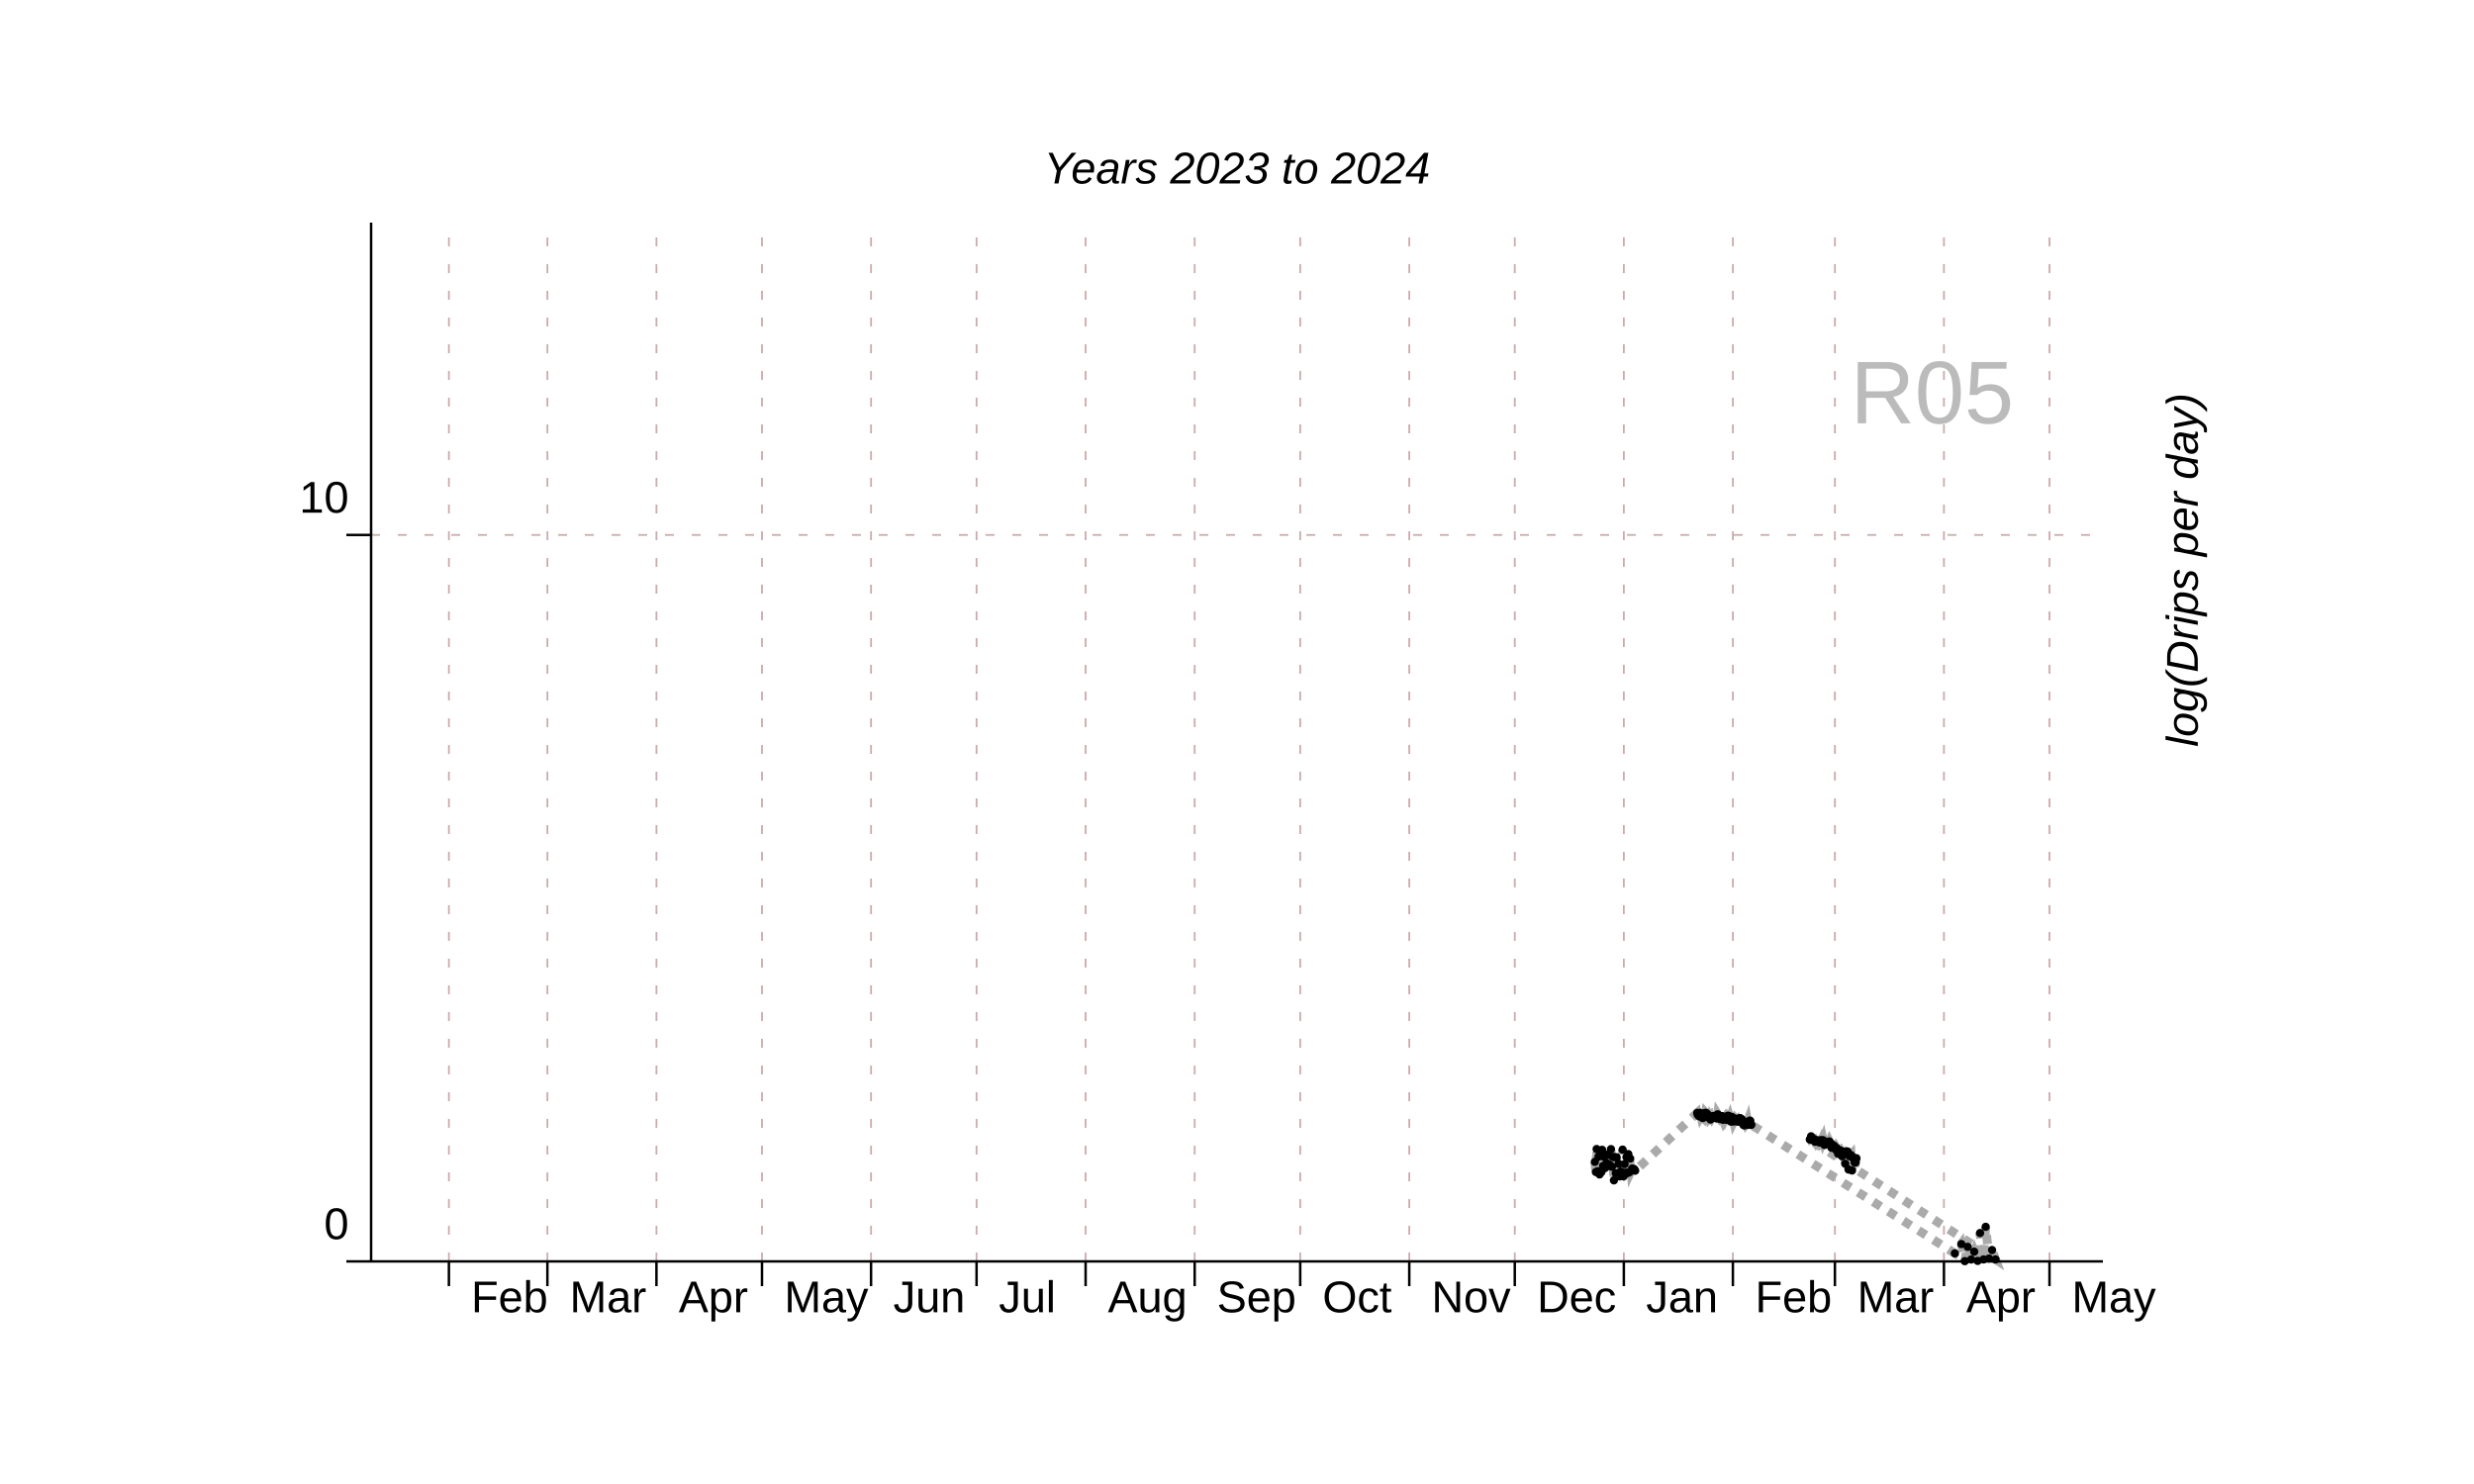
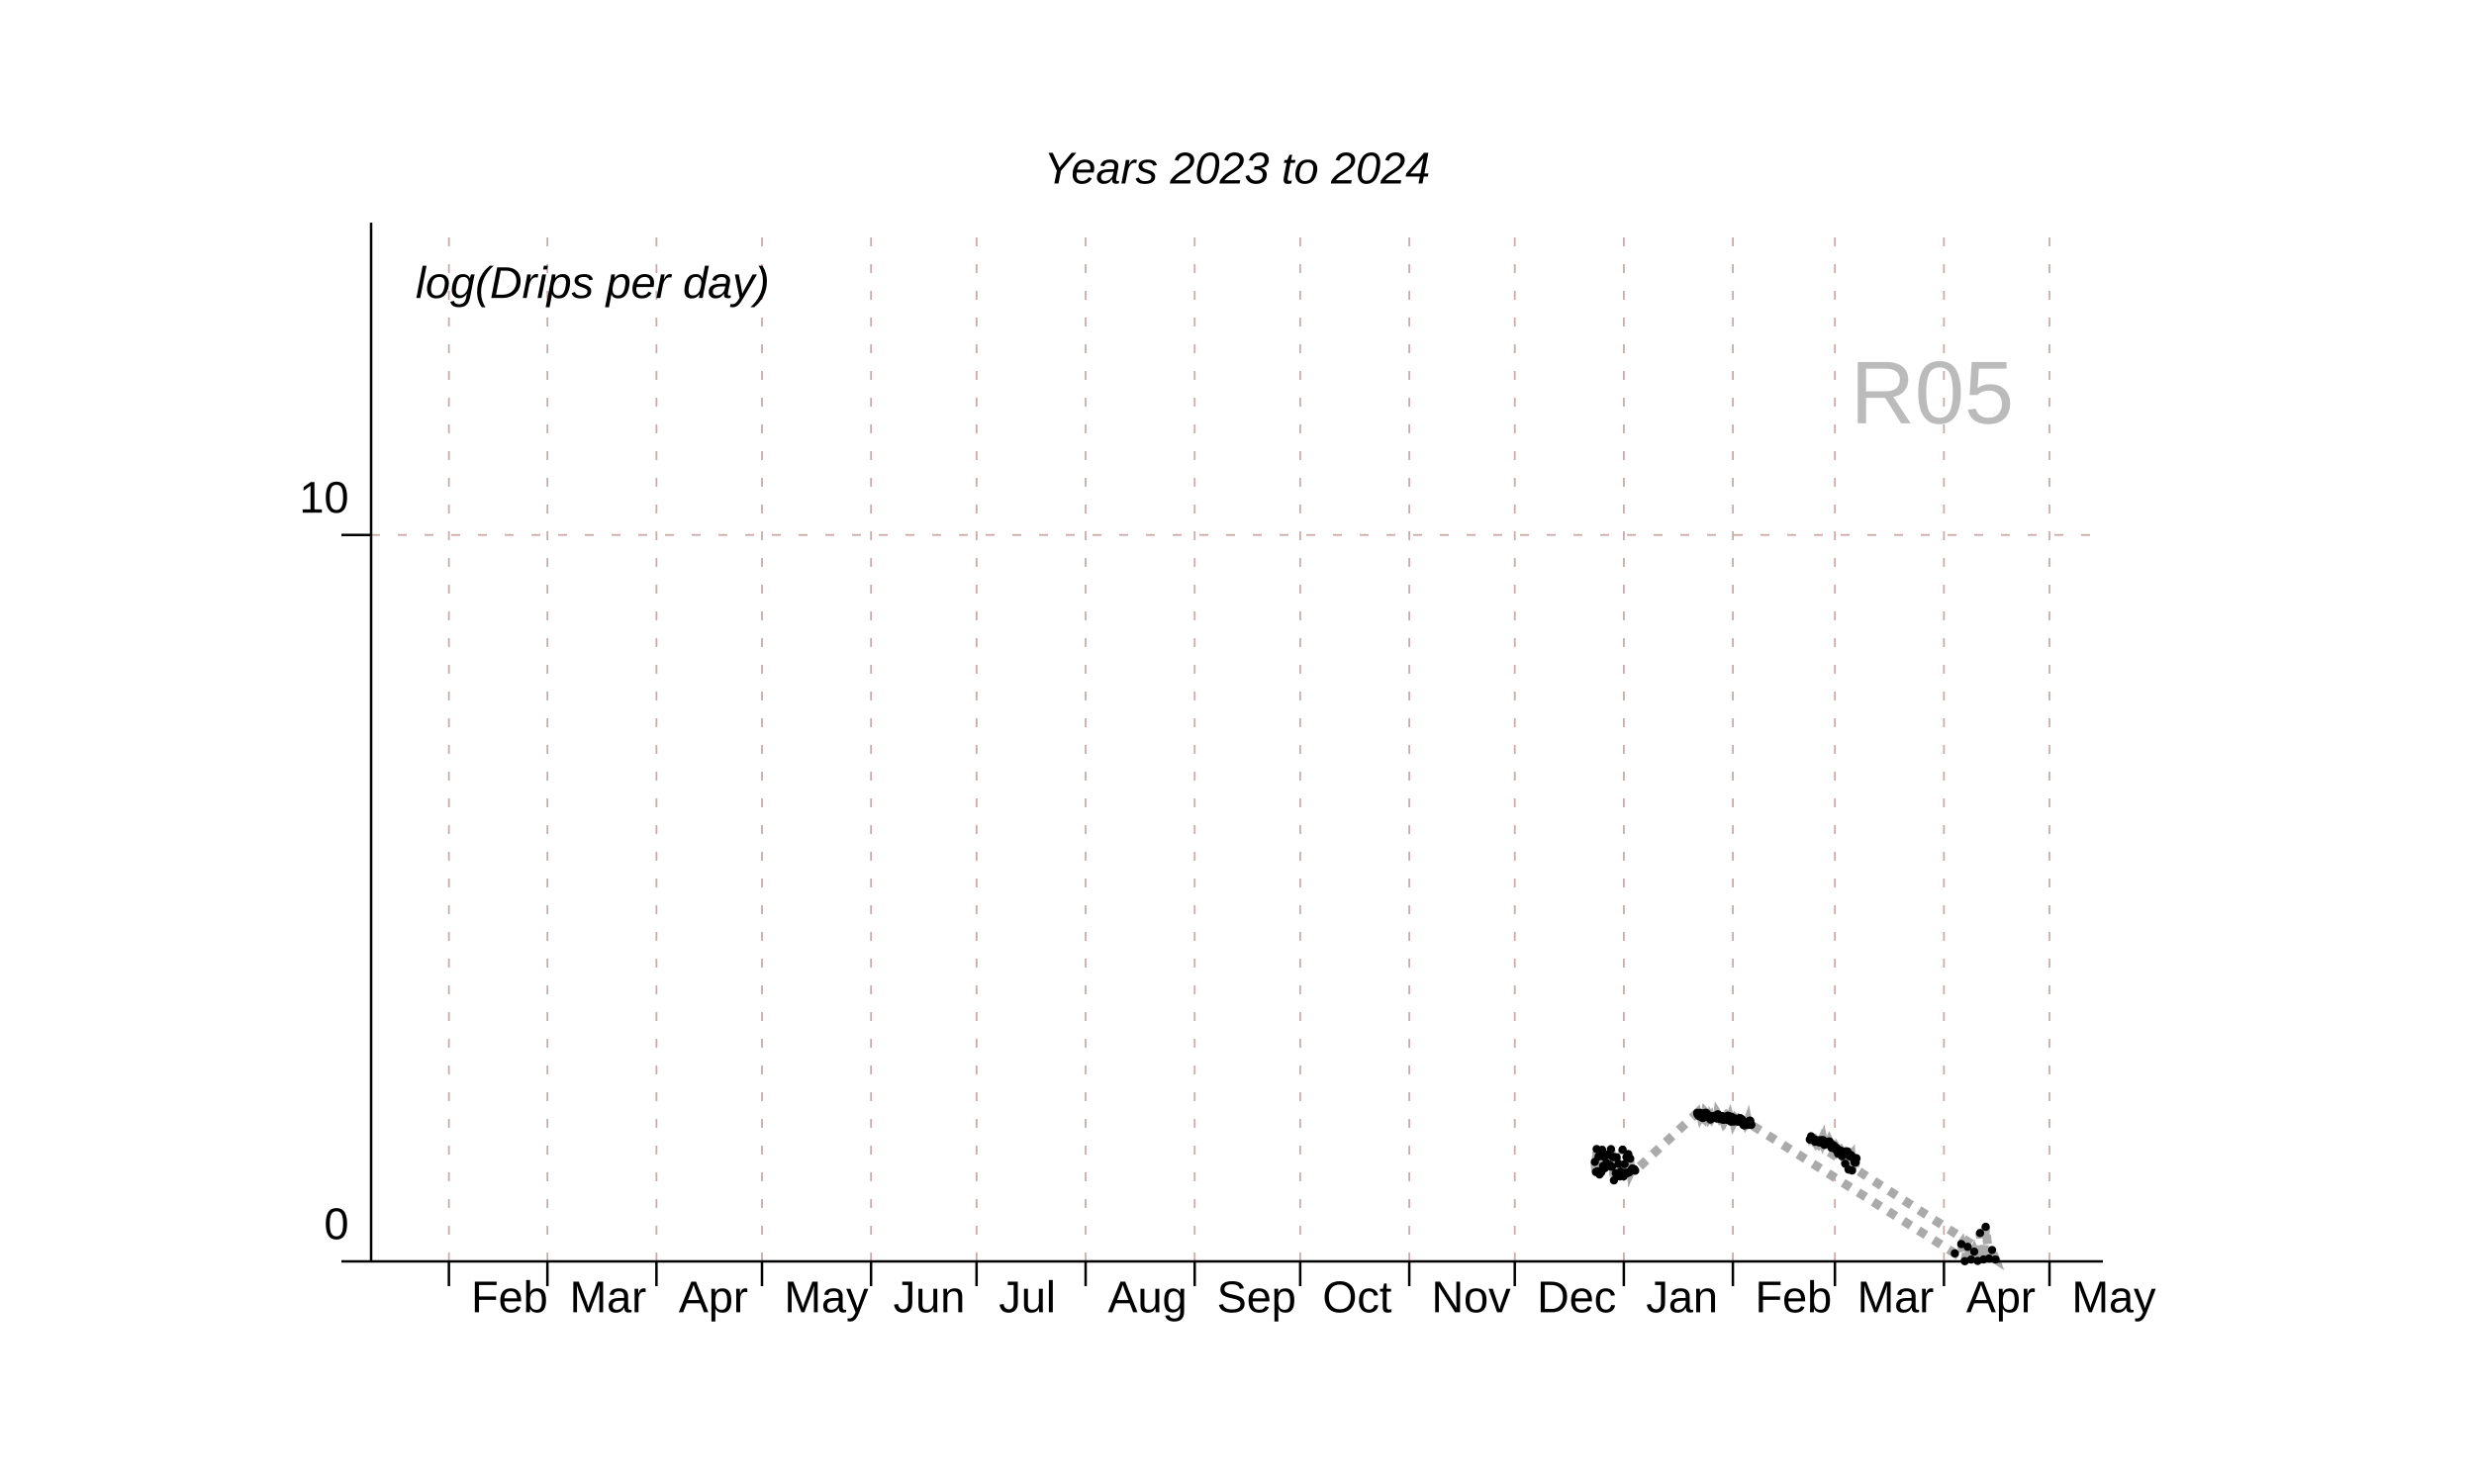
<svg xmlns="http://www.w3.org/2000/svg" version="1.1" viewBox="0 0 1000 600">
  <g>
    <g stroke-dasharray="3.6 7.2" stroke-width="0.72" stroke="#caa">
      <line x1="828.41" x2="828.41" y1="510.00" y2="90.00" />
      <line x1="785.75" x2="785.75" y1="510.00" y2="90.00" />
      <line x1="741.68" x2="741.68" y1="510.00" y2="90.00" />
      <line x1="700.44" x2="700.44" y1="510.00" y2="90.00" />
      <line x1="656.36" x2="656.36" y1="510.00" y2="90.00" />
      <line x1="612.28" x2="612.28" y1="510.00" y2="90.00" />
      <line x1="569.63" x2="569.63" y1="510.00" y2="90.00" />
      <line x1="525.55" x2="525.55" y1="510.00" y2="90.00" />
      <line x1="482.89" x2="482.89" y1="510.00" y2="90.00" />
      <line x1="438.81" x2="438.81" y1="510.00" y2="90.00" />
      <line x1="394.73" x2="394.73" y1="510.00" y2="90.00" />
      <line x1="352.08" x2="352.08" y1="510.00" y2="90.00" />
      <line x1="308.00" x2="308.00" y1="510.00" y2="90.00" />
      <line x1="265.34" x2="265.34" y1="510.00" y2="90.00" />
      <line x1="221.26" x2="221.26" y1="510.00" y2="90.00" />
      <line x1="181.45" x2="181.45" y1="510.00" y2="90.00" />
      <line x1="150.00" x2="850.00" y1="510.00" y2="510.00" />
      <line x1="150.00" x2="850.00" y1="216.29" y2="216.29" />
    </g>
    <g>
      <text dominant-baseline="hanging" dx="-36.0" dy="18.0" fill="#0004" font-family="Arial, sans-serif" font-size="36" stroke="none" text-anchor="end" x="850.00" y="128.18">R05</text>
    </g>
    <g>
      <text dominant-baseline="text-bottom" dy="-12.0" fill="black" font-family="Arial, sans-serif" font-size="18.0" font-style="italic" stroke="none" text-anchor="middle" x="500.00" y="90.00">Years 2023 to 2024</text>
    </g>
    <g>
-       <text dominant-baseline="central" dx="12.0" dy="12.0" fill="black" font-family="Arial, sans-serif" font-size="18.0" font-style="italic" stroke="none" text-anchor="middle" text-orientation="sideways" writing-mode="vertical-lr" x="850.00" y="300.00">log(Drips per day)</text>
+       <text dominant-baseline="hanging" dx="18.0" dy="18.0" fill="black" font-family="Arial, sans-serif" font-size="18.0" font-style="italic" stroke="none" text-anchor="beginning" text-orientation="sideways" x="150.00" y="90.00">log(Drips per day)</text>
    </g>
    <polyline fill="none" points="644.65,469.75 645.07,473.87 645.37,464.57 645.78,473.56 646.12,467.64 646.55,474.84 646.87,466.02 647.28,473.87 647.59,464.88 647.97,471.42 648.31,467.71 648.70,472.28 649.03,466.89 649.40,470.26 649.72,466.97 650.11,471.40 650.48,470.86 650.86,471.18 651.16,464.61 651.55,471.74 651.89,467.75 652.35,477.23 652.69,467.85 653.12,474.37 653.45,467.92 653.89,475.40 654.26,470.56 654.70,475.63 655.12,473.69 655.55,475.21 655.86,464.81 656.30,475.57 656.67,470.66 657.09,474.15 657.43,467.83 657.85,474.29 658.18,466.63 658.59,473.95 658.94,468.42 659.34,473.29 659.74,472.43 660.14,472.90 660.54,472.67 660.95,473.32 686.03,449.93 686.21,450.65 686.40,450.53 686.59,450.86 686.79,451.33 686.97,450.80 687.16,449.93 687.34,450.25 687.54,451.19 687.73,450.86 687.91,450.21 688.11,451.85 688.31,452.02 688.50,450.89 688.68,450.63 688.88,451.59 689.06,450.24 689.26,451.19 689.44,449.90 689.63,450.10 689.82,451.11 690.00,450.32 690.19,450.94 690.39,451.49 690.58,451.74 690.77,451.05 690.97,451.94 691.17,451.71 691.37,452.64 691.56,451.75 691.76,452.05 691.96,451.68 692.15,451.69 692.35,451.34 692.54,452.00 692.74,451.60 692.93,451.18 693.12,451.53 693.32,451.86 693.51,451.60 693.71,451.97 693.91,452.12 694.11,452.04 694.30,450.53 694.48,450.82 694.68,451.69 694.88,451.97 695.07,451.69 695.27,452.42 695.47,452.10 695.67,452.07 695.86,451.36 696.05,451.25 696.25,452.22 696.46,452.75 696.65,452.29 696.85,452.34 697.05,451.74 697.24,451.55 697.44,452.19 697.64,451.79 697.84,452.06 698.04,452.77 698.24,452.60 698.43,451.09 698.63,451.58 698.82,451.24 699.02,452.60 699.22,452.06 699.42,452.75 699.63,453.49 699.82,451.64 700.02,451.58 700.22,452.55 700.42,452.69 700.62,452.42 700.83,453.43 701.03,453.03 701.23,452.69 701.43,452.24 701.63,452.46 701.84,452.88 702.04,452.71 702.25,453.30 702.45,453.48 702.65,452.35 702.85,452.56 703.05,452.40 703.25,452.12 703.45,452.12 703.66,453.08 703.86,453.74 704.07,452.55 704.27,453.27 704.48,453.30 704.70,454.85 704.91,454.28 705.13,455.01 705.34,454.76 705.55,453.91 705.77,454.46 705.98,454.19 706.19,454.19 706.40,453.59 706.62,454.81 706.83,453.92 707.04,453.34 707.24,453.11 707.45,453.14 707.66,454.71 707.88,454.77 790.16,506.75 792.77,502.98 794.19,509.90 795.35,504.11 796.74,509.22 797.98,506.06 799.39,509.80 800.35,498.53 801.74,509.20 802.62,496.01 803.99,508.83 805.20,505.40 806.59,509.20 731.53,460.74 731.79,460.53 732.04,459.42 732.31,460.62 732.57,460.50 732.84,460.57 733.10,460.49 733.37,461.21 733.64,461.62 733.91,461.00 734.18,461.08 734.45,461.15 734.72,461.63 734.99,461.19 735.27,461.82 735.54,461.02 735.81,461.89 736.09,461.68 736.36,461.04 736.63,461.72 736.90,461.00 737.18,462.33 737.47,462.92 737.74,462.04 738.03,462.50 738.30,462.06 738.58,461.83 738.86,462.02 739.14,462.08 739.41,461.49 739.69,462.08 739.98,463.18 740.27,464.05 740.56,462.80 740.85,463.96 741.14,463.13 741.43,463.40 741.73,464.28 742.04,464.83 742.34,464.14 742.64,464.63 742.96,466.46 743.28,465.90 743.59,465.42 743.90,465.14 744.22,465.77 744.55,467.48 744.86,465.56 745.18,465.84 745.49,465.67 745.86,470.52 746.18,466.05 746.50,465.56 746.81,465.66 747.21,472.86 747.55,467.42 747.88,467.40 748.21,467.03 748.61,473.24 748.95,467.89 749.30,468.55 749.66,470.02 750.03,470.03 750.37,468.27" stroke-dasharray="3.6 3.6" stroke-width="3.6" stroke="#aaa" />
    <g>
      <circle cx="644.65" cy="469.75" r="1.667" />
      <circle cx="645.07" cy="473.87" r="1.667" />
      <circle cx="645.37" cy="464.57" r="1.667" />
      <circle cx="645.78" cy="473.56" r="1.667" />
      <circle cx="646.12" cy="467.64" r="1.667" />
      <circle cx="646.55" cy="474.84" r="1.667" />
      <circle cx="646.87" cy="466.02" r="1.667" />
      <circle cx="647.28" cy="473.87" r="1.667" />
      <circle cx="647.59" cy="464.88" r="1.667" />
      <circle cx="647.97" cy="471.42" r="1.667" />
      <circle cx="648.31" cy="467.71" r="1.667" />
      <circle cx="648.70" cy="472.28" r="1.667" />
      <circle cx="649.03" cy="466.89" r="1.667" />
      <circle cx="649.40" cy="470.26" r="1.667" />
      <circle cx="649.72" cy="466.97" r="1.667" />
      <circle cx="650.11" cy="471.40" r="1.667" />
      <circle cx="650.48" cy="470.86" r="1.667" />
      <circle cx="650.86" cy="471.18" r="1.667" />
      <circle cx="651.16" cy="464.61" r="1.667" />
      <circle cx="651.55" cy="471.74" r="1.667" />
      <circle cx="651.89" cy="467.75" r="1.667" />
      <circle cx="652.35" cy="477.23" r="1.667" />
      <circle cx="652.69" cy="467.85" r="1.667" />
      <circle cx="653.12" cy="474.37" r="1.667" />
      <circle cx="653.45" cy="467.92" r="1.667" />
      <circle cx="653.89" cy="475.40" r="1.667" />
      <circle cx="654.26" cy="470.56" r="1.667" />
      <circle cx="654.70" cy="475.63" r="1.667" />
      <circle cx="655.12" cy="473.69" r="1.667" />
      <circle cx="655.55" cy="475.21" r="1.667" />
      <circle cx="655.86" cy="464.81" r="1.667" />
      <circle cx="656.30" cy="475.57" r="1.667" />
      <circle cx="656.67" cy="470.66" r="1.667" />
      <circle cx="657.09" cy="474.15" r="1.667" />
      <circle cx="657.43" cy="467.83" r="1.667" />
      <circle cx="657.85" cy="474.29" r="1.667" />
      <circle cx="658.18" cy="466.63" r="1.667" />
      <circle cx="658.59" cy="473.95" r="1.667" />
      <circle cx="658.94" cy="468.42" r="1.667" />
      <circle cx="659.34" cy="473.29" r="1.667" />
      <circle cx="659.74" cy="472.43" r="1.667" />
      <circle cx="660.14" cy="472.90" r="1.667" />
      <circle cx="660.54" cy="472.67" r="1.667" />
      <circle cx="660.95" cy="473.32" r="1.667" />
      <circle cx="686.03" cy="449.93" r="1.667" />
      <circle cx="686.21" cy="450.65" r="1.667" />
      <circle cx="686.40" cy="450.53" r="1.667" />
      <circle cx="686.59" cy="450.86" r="1.667" />
      <circle cx="686.79" cy="451.33" r="1.667" />
      <circle cx="686.97" cy="450.80" r="1.667" />
      <circle cx="687.16" cy="449.93" r="1.667" />
      <circle cx="687.34" cy="450.25" r="1.667" />
      <circle cx="687.54" cy="451.19" r="1.667" />
      <circle cx="687.73" cy="450.86" r="1.667" />
      <circle cx="687.91" cy="450.21" r="1.667" />
      <circle cx="688.11" cy="451.85" r="1.667" />
      <circle cx="688.31" cy="452.02" r="1.667" />
      <circle cx="688.50" cy="450.89" r="1.667" />
      <circle cx="688.68" cy="450.63" r="1.667" />
      <circle cx="688.88" cy="451.59" r="1.667" />
      <circle cx="689.06" cy="450.24" r="1.667" />
      <circle cx="689.26" cy="451.19" r="1.667" />
      <circle cx="689.44" cy="449.90" r="1.667" />
      <circle cx="689.63" cy="450.10" r="1.667" />
      <circle cx="689.82" cy="451.11" r="1.667" />
      <circle cx="690.00" cy="450.32" r="1.667" />
      <circle cx="690.19" cy="450.94" r="1.667" />
      <circle cx="690.39" cy="451.49" r="1.667" />
      <circle cx="690.58" cy="451.74" r="1.667" />
      <circle cx="690.77" cy="451.05" r="1.667" />
      <circle cx="690.97" cy="451.94" r="1.667" />
      <circle cx="691.17" cy="451.71" r="1.667" />
      <circle cx="691.37" cy="452.64" r="1.667" />
      <circle cx="691.56" cy="451.75" r="1.667" />
      <circle cx="691.76" cy="452.05" r="1.667" />
      <circle cx="691.96" cy="451.68" r="1.667" />
      <circle cx="692.15" cy="451.69" r="1.667" />
      <circle cx="692.35" cy="451.34" r="1.667" />
      <circle cx="692.54" cy="452.00" r="1.667" />
      <circle cx="692.74" cy="451.60" r="1.667" />
      <circle cx="692.93" cy="451.18" r="1.667" />
      <circle cx="693.12" cy="451.53" r="1.667" />
      <circle cx="693.32" cy="451.86" r="1.667" />
      <circle cx="693.51" cy="451.60" r="1.667" />
      <circle cx="693.71" cy="451.97" r="1.667" />
      <circle cx="693.91" cy="452.12" r="1.667" />
      <circle cx="694.11" cy="452.04" r="1.667" />
      <circle cx="694.30" cy="450.53" r="1.667" />
      <circle cx="694.48" cy="450.82" r="1.667" />
      <circle cx="694.68" cy="451.69" r="1.667" />
      <circle cx="694.88" cy="451.97" r="1.667" />
      <circle cx="695.07" cy="451.69" r="1.667" />
      <circle cx="695.27" cy="452.42" r="1.667" />
      <circle cx="695.47" cy="452.10" r="1.667" />
      <circle cx="695.67" cy="452.07" r="1.667" />
      <circle cx="695.86" cy="451.36" r="1.667" />
      <circle cx="696.05" cy="451.25" r="1.667" />
      <circle cx="696.25" cy="452.22" r="1.667" />
      <circle cx="696.46" cy="452.75" r="1.667" />
      <circle cx="696.65" cy="452.29" r="1.667" />
      <circle cx="696.85" cy="452.34" r="1.667" />
      <circle cx="697.05" cy="451.74" r="1.667" />
      <circle cx="697.24" cy="451.55" r="1.667" />
      <circle cx="697.44" cy="452.19" r="1.667" />
      <circle cx="697.64" cy="451.79" r="1.667" />
      <circle cx="697.84" cy="452.06" r="1.667" />
      <circle cx="698.04" cy="452.77" r="1.667" />
      <circle cx="698.24" cy="452.60" r="1.667" />
      <circle cx="698.43" cy="451.09" r="1.667" />
      <circle cx="698.63" cy="451.58" r="1.667" />
      <circle cx="698.82" cy="451.24" r="1.667" />
      <circle cx="699.02" cy="452.60" r="1.667" />
      <circle cx="699.22" cy="452.06" r="1.667" />
      <circle cx="699.42" cy="452.75" r="1.667" />
      <circle cx="699.63" cy="453.49" r="1.667" />
      <circle cx="699.82" cy="451.64" r="1.667" />
      <circle cx="700.02" cy="451.58" r="1.667" />
      <circle cx="700.22" cy="452.55" r="1.667" />
      <circle cx="700.42" cy="452.69" r="1.667" />
      <circle cx="700.62" cy="452.42" r="1.667" />
      <circle cx="700.83" cy="453.43" r="1.667" />
      <circle cx="701.03" cy="453.03" r="1.667" />
      <circle cx="701.23" cy="452.69" r="1.667" />
      <circle cx="701.43" cy="452.24" r="1.667" />
      <circle cx="701.63" cy="452.46" r="1.667" />
      <circle cx="701.84" cy="452.88" r="1.667" />
      <circle cx="702.04" cy="452.71" r="1.667" />
      <circle cx="702.25" cy="453.30" r="1.667" />
      <circle cx="702.45" cy="453.48" r="1.667" />
      <circle cx="702.65" cy="452.35" r="1.667" />
      <circle cx="702.85" cy="452.56" r="1.667" />
      <circle cx="703.05" cy="452.40" r="1.667" />
      <circle cx="703.25" cy="452.12" r="1.667" />
      <circle cx="703.45" cy="452.12" r="1.667" />
      <circle cx="703.66" cy="453.08" r="1.667" />
      <circle cx="703.86" cy="453.74" r="1.667" />
      <circle cx="704.07" cy="452.55" r="1.667" />
      <circle cx="704.27" cy="453.27" r="1.667" />
      <circle cx="704.48" cy="453.30" r="1.667" />
      <circle cx="704.70" cy="454.85" r="1.667" />
      <circle cx="704.91" cy="454.28" r="1.667" />
      <circle cx="705.13" cy="455.01" r="1.667" />
      <circle cx="705.34" cy="454.76" r="1.667" />
      <circle cx="705.55" cy="453.91" r="1.667" />
      <circle cx="705.77" cy="454.46" r="1.667" />
      <circle cx="705.98" cy="454.19" r="1.667" />
      <circle cx="706.19" cy="454.19" r="1.667" />
      <circle cx="706.40" cy="453.59" r="1.667" />
      <circle cx="706.62" cy="454.81" r="1.667" />
      <circle cx="706.83" cy="453.92" r="1.667" />
      <circle cx="707.04" cy="453.34" r="1.667" />
      <circle cx="707.24" cy="453.11" r="1.667" />
      <circle cx="707.45" cy="453.14" r="1.667" />
      <circle cx="707.66" cy="454.71" r="1.667" />
      <circle cx="707.88" cy="454.77" r="1.667" />
      <circle cx="731.53" cy="460.74" r="1.667" />
      <circle cx="731.79" cy="460.53" r="1.667" />
      <circle cx="732.04" cy="459.42" r="1.667" />
      <circle cx="732.31" cy="460.62" r="1.667" />
      <circle cx="732.57" cy="460.50" r="1.667" />
      <circle cx="732.84" cy="460.57" r="1.667" />
      <circle cx="733.10" cy="460.49" r="1.667" />
      <circle cx="733.37" cy="461.21" r="1.667" />
      <circle cx="733.64" cy="461.62" r="1.667" />
      <circle cx="733.91" cy="461.00" r="1.667" />
      <circle cx="734.18" cy="461.08" r="1.667" />
      <circle cx="734.45" cy="461.15" r="1.667" />
      <circle cx="734.72" cy="461.63" r="1.667" />
      <circle cx="734.99" cy="461.19" r="1.667" />
      <circle cx="735.27" cy="461.82" r="1.667" />
      <circle cx="735.54" cy="461.02" r="1.667" />
      <circle cx="735.81" cy="461.89" r="1.667" />
      <circle cx="736.09" cy="461.68" r="1.667" />
      <circle cx="736.36" cy="461.04" r="1.667" />
      <circle cx="736.63" cy="461.72" r="1.667" />
      <circle cx="736.90" cy="461.00" r="1.667" />
      <circle cx="737.18" cy="462.33" r="1.667" />
      <circle cx="737.47" cy="462.92" r="1.667" />
      <circle cx="737.74" cy="462.04" r="1.667" />
      <circle cx="738.03" cy="462.50" r="1.667" />
      <circle cx="738.30" cy="462.06" r="1.667" />
      <circle cx="738.58" cy="461.83" r="1.667" />
      <circle cx="738.86" cy="462.02" r="1.667" />
      <circle cx="739.14" cy="462.08" r="1.667" />
      <circle cx="739.41" cy="461.49" r="1.667" />
      <circle cx="739.69" cy="462.08" r="1.667" />
      <circle cx="739.98" cy="463.18" r="1.667" />
      <circle cx="740.27" cy="464.05" r="1.667" />
      <circle cx="740.56" cy="462.80" r="1.667" />
      <circle cx="740.85" cy="463.96" r="1.667" />
      <circle cx="741.14" cy="463.13" r="1.667" />
      <circle cx="741.43" cy="463.40" r="1.667" />
      <circle cx="741.73" cy="464.28" r="1.667" />
      <circle cx="742.04" cy="464.83" r="1.667" />
      <circle cx="742.34" cy="464.14" r="1.667" />
      <circle cx="742.64" cy="464.63" r="1.667" />
      <circle cx="742.96" cy="466.46" r="1.667" />
      <circle cx="743.28" cy="465.90" r="1.667" />
      <circle cx="743.59" cy="465.42" r="1.667" />
      <circle cx="743.90" cy="465.14" r="1.667" />
      <circle cx="744.22" cy="465.77" r="1.667" />
      <circle cx="744.55" cy="467.48" r="1.667" />
      <circle cx="744.86" cy="465.56" r="1.667" />
      <circle cx="745.18" cy="465.84" r="1.667" />
      <circle cx="745.49" cy="465.67" r="1.667" />
      <circle cx="745.86" cy="470.52" r="1.667" />
      <circle cx="746.18" cy="466.05" r="1.667" />
      <circle cx="746.50" cy="465.56" r="1.667" />
      <circle cx="746.81" cy="465.66" r="1.667" />
      <circle cx="747.21" cy="472.86" r="1.667" />
      <circle cx="747.55" cy="467.42" r="1.667" />
      <circle cx="747.88" cy="467.40" r="1.667" />
      <circle cx="748.21" cy="467.03" r="1.667" />
      <circle cx="748.61" cy="473.24" r="1.667" />
      <circle cx="748.95" cy="467.89" r="1.667" />
      <circle cx="749.30" cy="468.55" r="1.667" />
      <circle cx="749.66" cy="470.02" r="1.667" />
      <circle cx="750.03" cy="470.03" r="1.667" />
      <circle cx="750.37" cy="468.27" r="1.667" />
      <circle cx="790.16" cy="506.75" r="1.667" />
      <circle cx="792.77" cy="502.98" r="1.667" />
      <circle cx="794.19" cy="509.90" r="1.667" />
      <circle cx="795.35" cy="504.11" r="1.667" />
      <circle cx="796.74" cy="509.22" r="1.667" />
      <circle cx="797.98" cy="506.06" r="1.667" />
      <circle cx="799.39" cy="509.80" r="1.667" />
      <circle cx="800.35" cy="498.53" r="1.667" />
      <circle cx="801.74" cy="509.20" r="1.667" />
      <circle cx="802.62" cy="496.01" r="1.667" />
      <circle cx="803.99" cy="508.83" r="1.667" />
      <circle cx="805.20" cy="505.40" r="1.667" />
      <circle cx="806.59" cy="509.20" r="1.667" />
    </g>
    <g stroke="black">
      <line x1="828.41" x2="828.41" y1="510.00" y2="520.00" />
      <line x1="785.75" x2="785.75" y1="510.00" y2="520.00" />
      <line x1="741.68" x2="741.68" y1="510.00" y2="520.00" />
      <line x1="700.44" x2="700.44" y1="510.00" y2="520.00" />
      <line x1="656.36" x2="656.36" y1="510.00" y2="520.00" />
      <line x1="612.28" x2="612.28" y1="510.00" y2="520.00" />
      <line x1="569.63" x2="569.63" y1="510.00" y2="520.00" />
      <line x1="525.55" x2="525.55" y1="510.00" y2="520.00" />
      <line x1="482.89" x2="482.89" y1="510.00" y2="520.00" />
      <line x1="438.81" x2="438.81" y1="510.00" y2="520.00" />
      <line x1="394.73" x2="394.73" y1="510.00" y2="520.00" />
      <line x1="352.08" x2="352.08" y1="510.00" y2="520.00" />
      <line x1="308.00" x2="308.00" y1="510.00" y2="520.00" />
      <line x1="265.34" x2="265.34" y1="510.00" y2="520.00" />
      <line x1="221.26" x2="221.26" y1="510.00" y2="520.00" />
      <line x1="181.45" x2="181.45" y1="510.00" y2="520.00" />
      <g fill="black" font-family="Arial, sans-serif" font-size="18.0" stroke="none" text-anchor="start" transform="translate(9.0 0.0)">
        <text x="828.41" y="530.57">May</text>
        <text x="785.75" y="530.57">Apr</text>
        <text x="741.68" y="530.57">Mar</text>
        <text x="700.44" y="530.57">Feb</text>
        <text x="656.36" y="530.57">Jan</text>
        <text x="612.28" y="530.57">Dec</text>
        <text x="569.63" y="530.57">Nov</text>
        <text x="525.55" y="530.57">Oct</text>
        <text x="482.89" y="530.57">Sep</text>
        <text x="438.81" y="530.57">Aug</text>
        <text x="394.73" y="530.57">Jul</text>
        <text x="352.08" y="530.57">Jun</text>
        <text x="308.00" y="530.57">May</text>
        <text x="265.34" y="530.57">Apr</text>
        <text x="221.26" y="530.57">Mar</text>
        <text x="181.45" y="530.57">Feb</text>
      </g>
      <line x1="150.00" x2="850.00" y1="510.00" y2="510.00" />
    </g>
    <g stroke="black">
-       <line x1="150.00" x2="140.00" y1="510.00" y2="510.00" />
-       <line x1="150.00" x2="140.00" y1="216.29" y2="216.29" />
+       <line x1="150.00" x2="138.00" y1="510.00" y2="510.00" />
+       <line x1="150.00" x2="138.00" y1="216.29" y2="216.29" />
      <g fill="black" font-family="Arial, sans-serif" font-size="18.0" stroke="none" text-anchor="end">
        <text x="141.00" y="501.00">0</text>
        <text x="141.00" y="207.29">10</text>
      </g>
      <line x1="150.00" x2="150.00" y1="510.00" y2="90.00" />
    </g>
  </g>
</svg>
